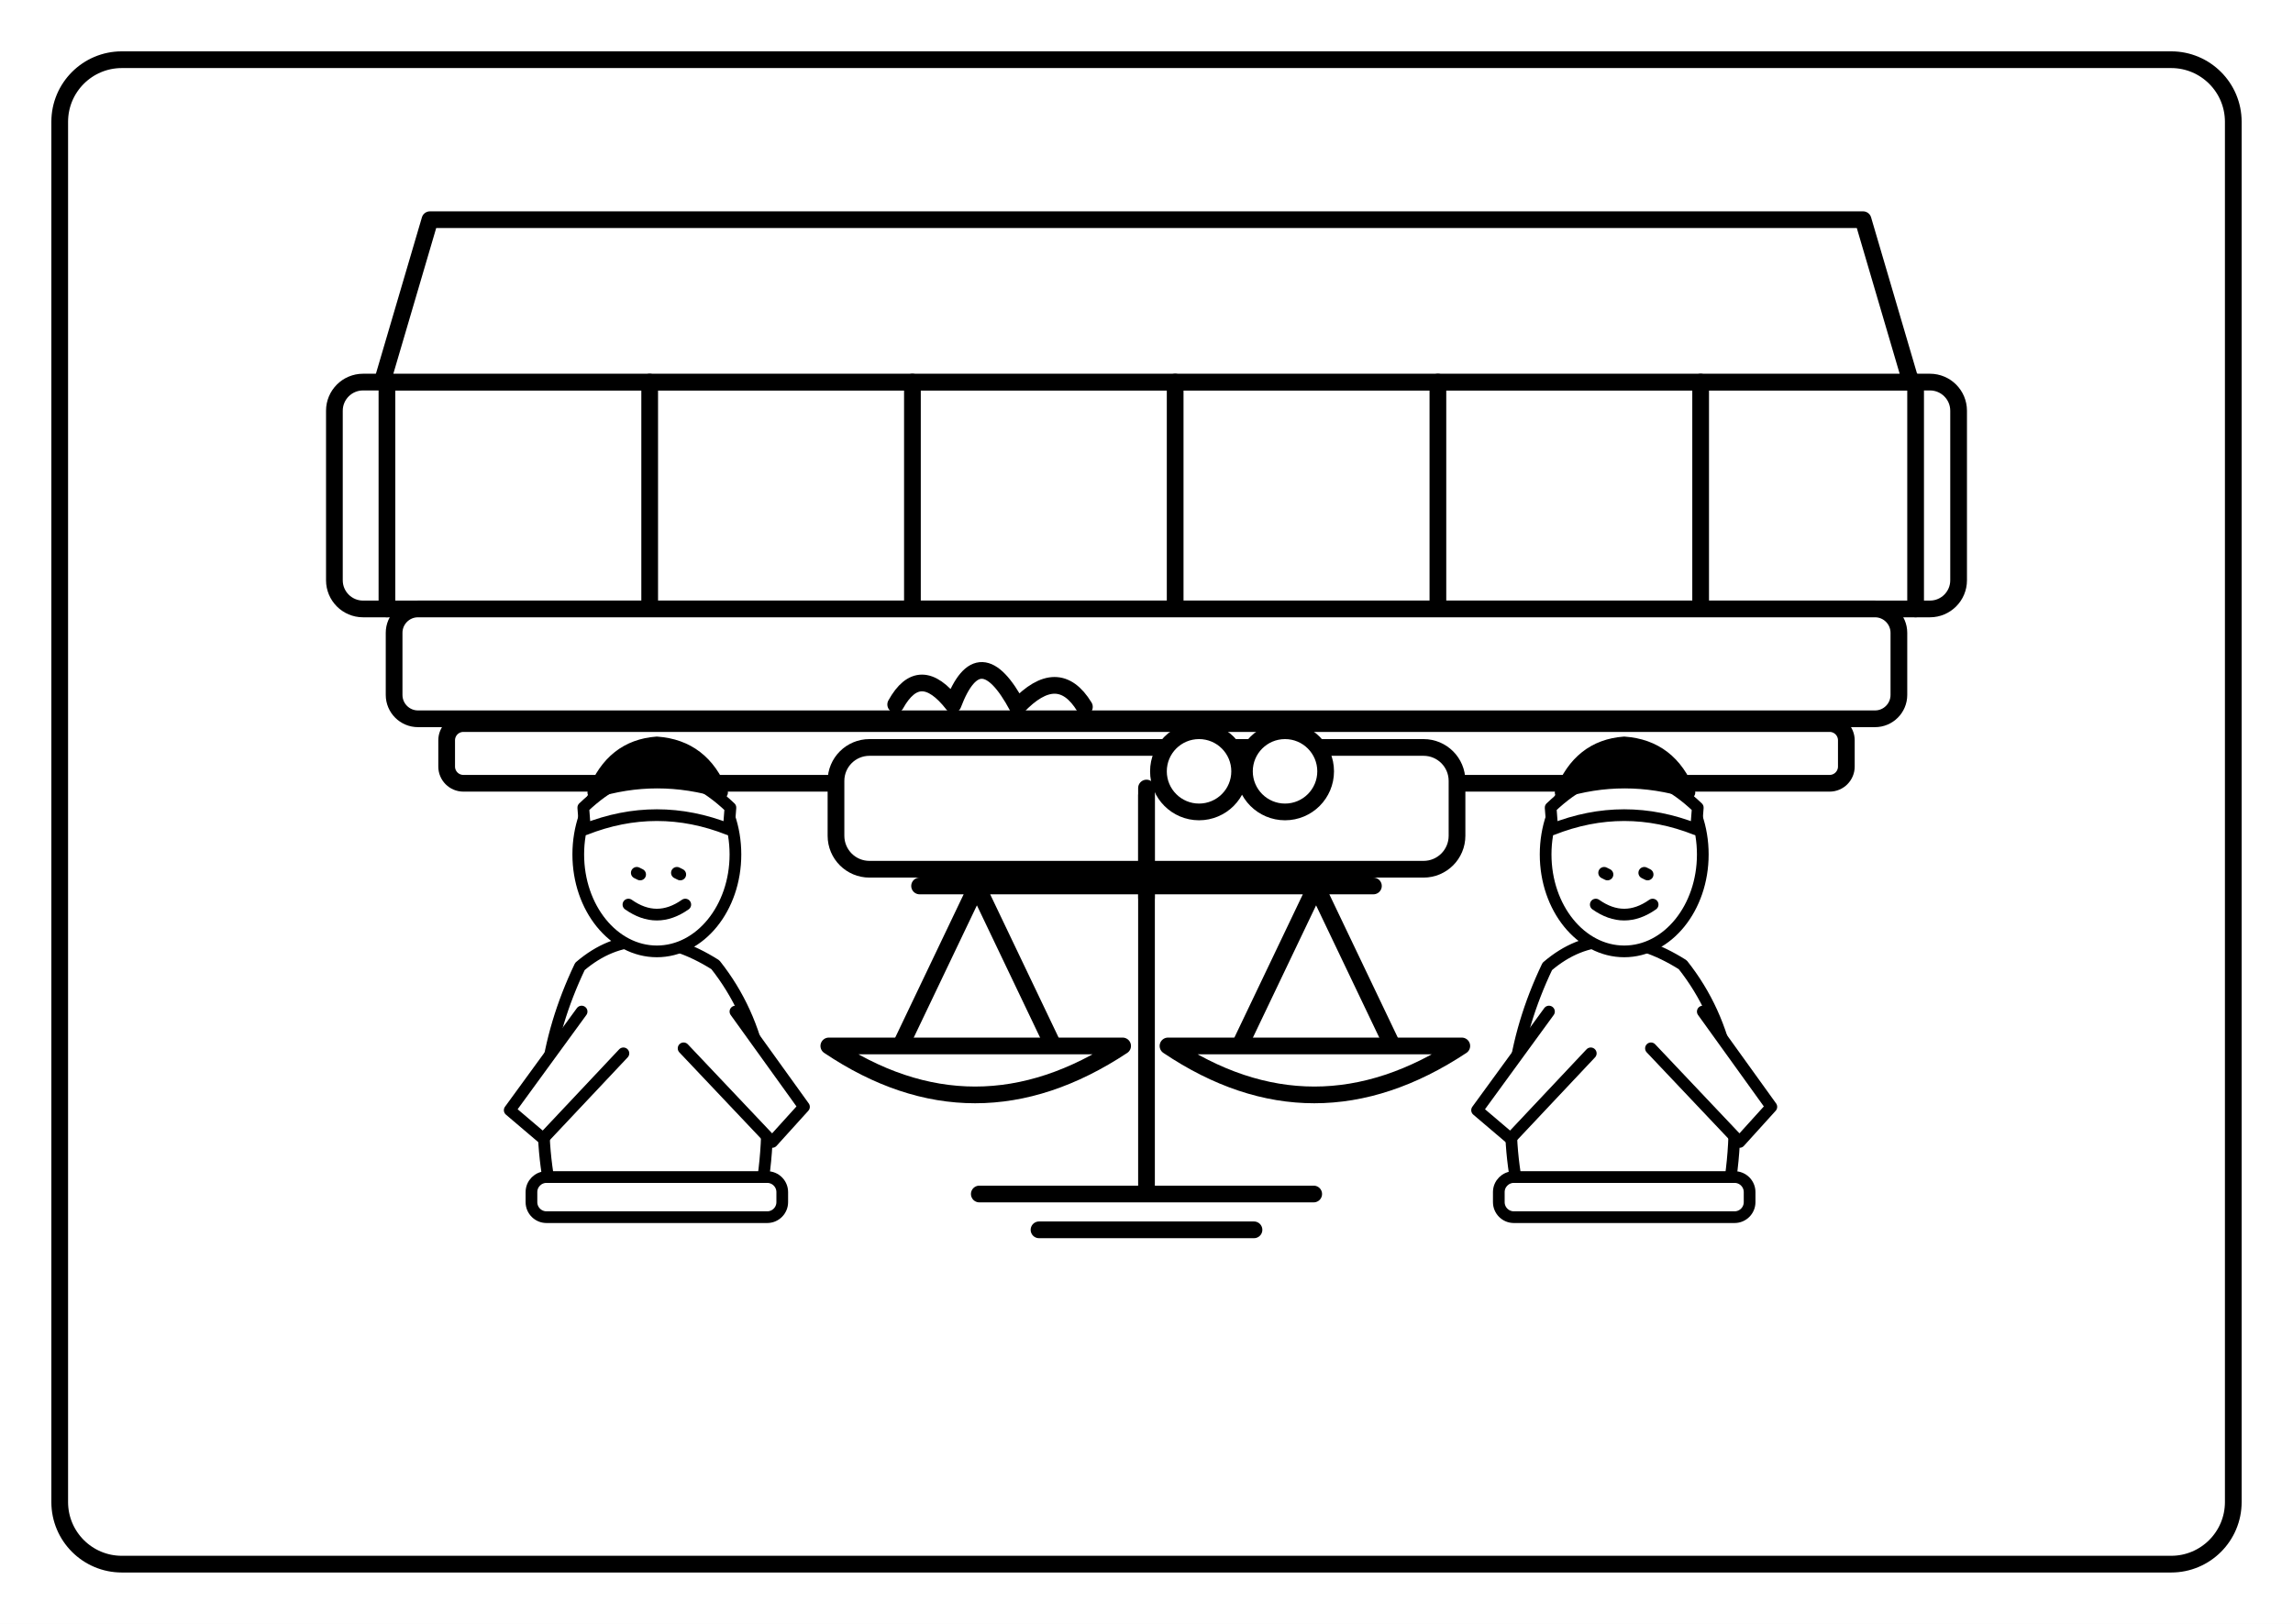
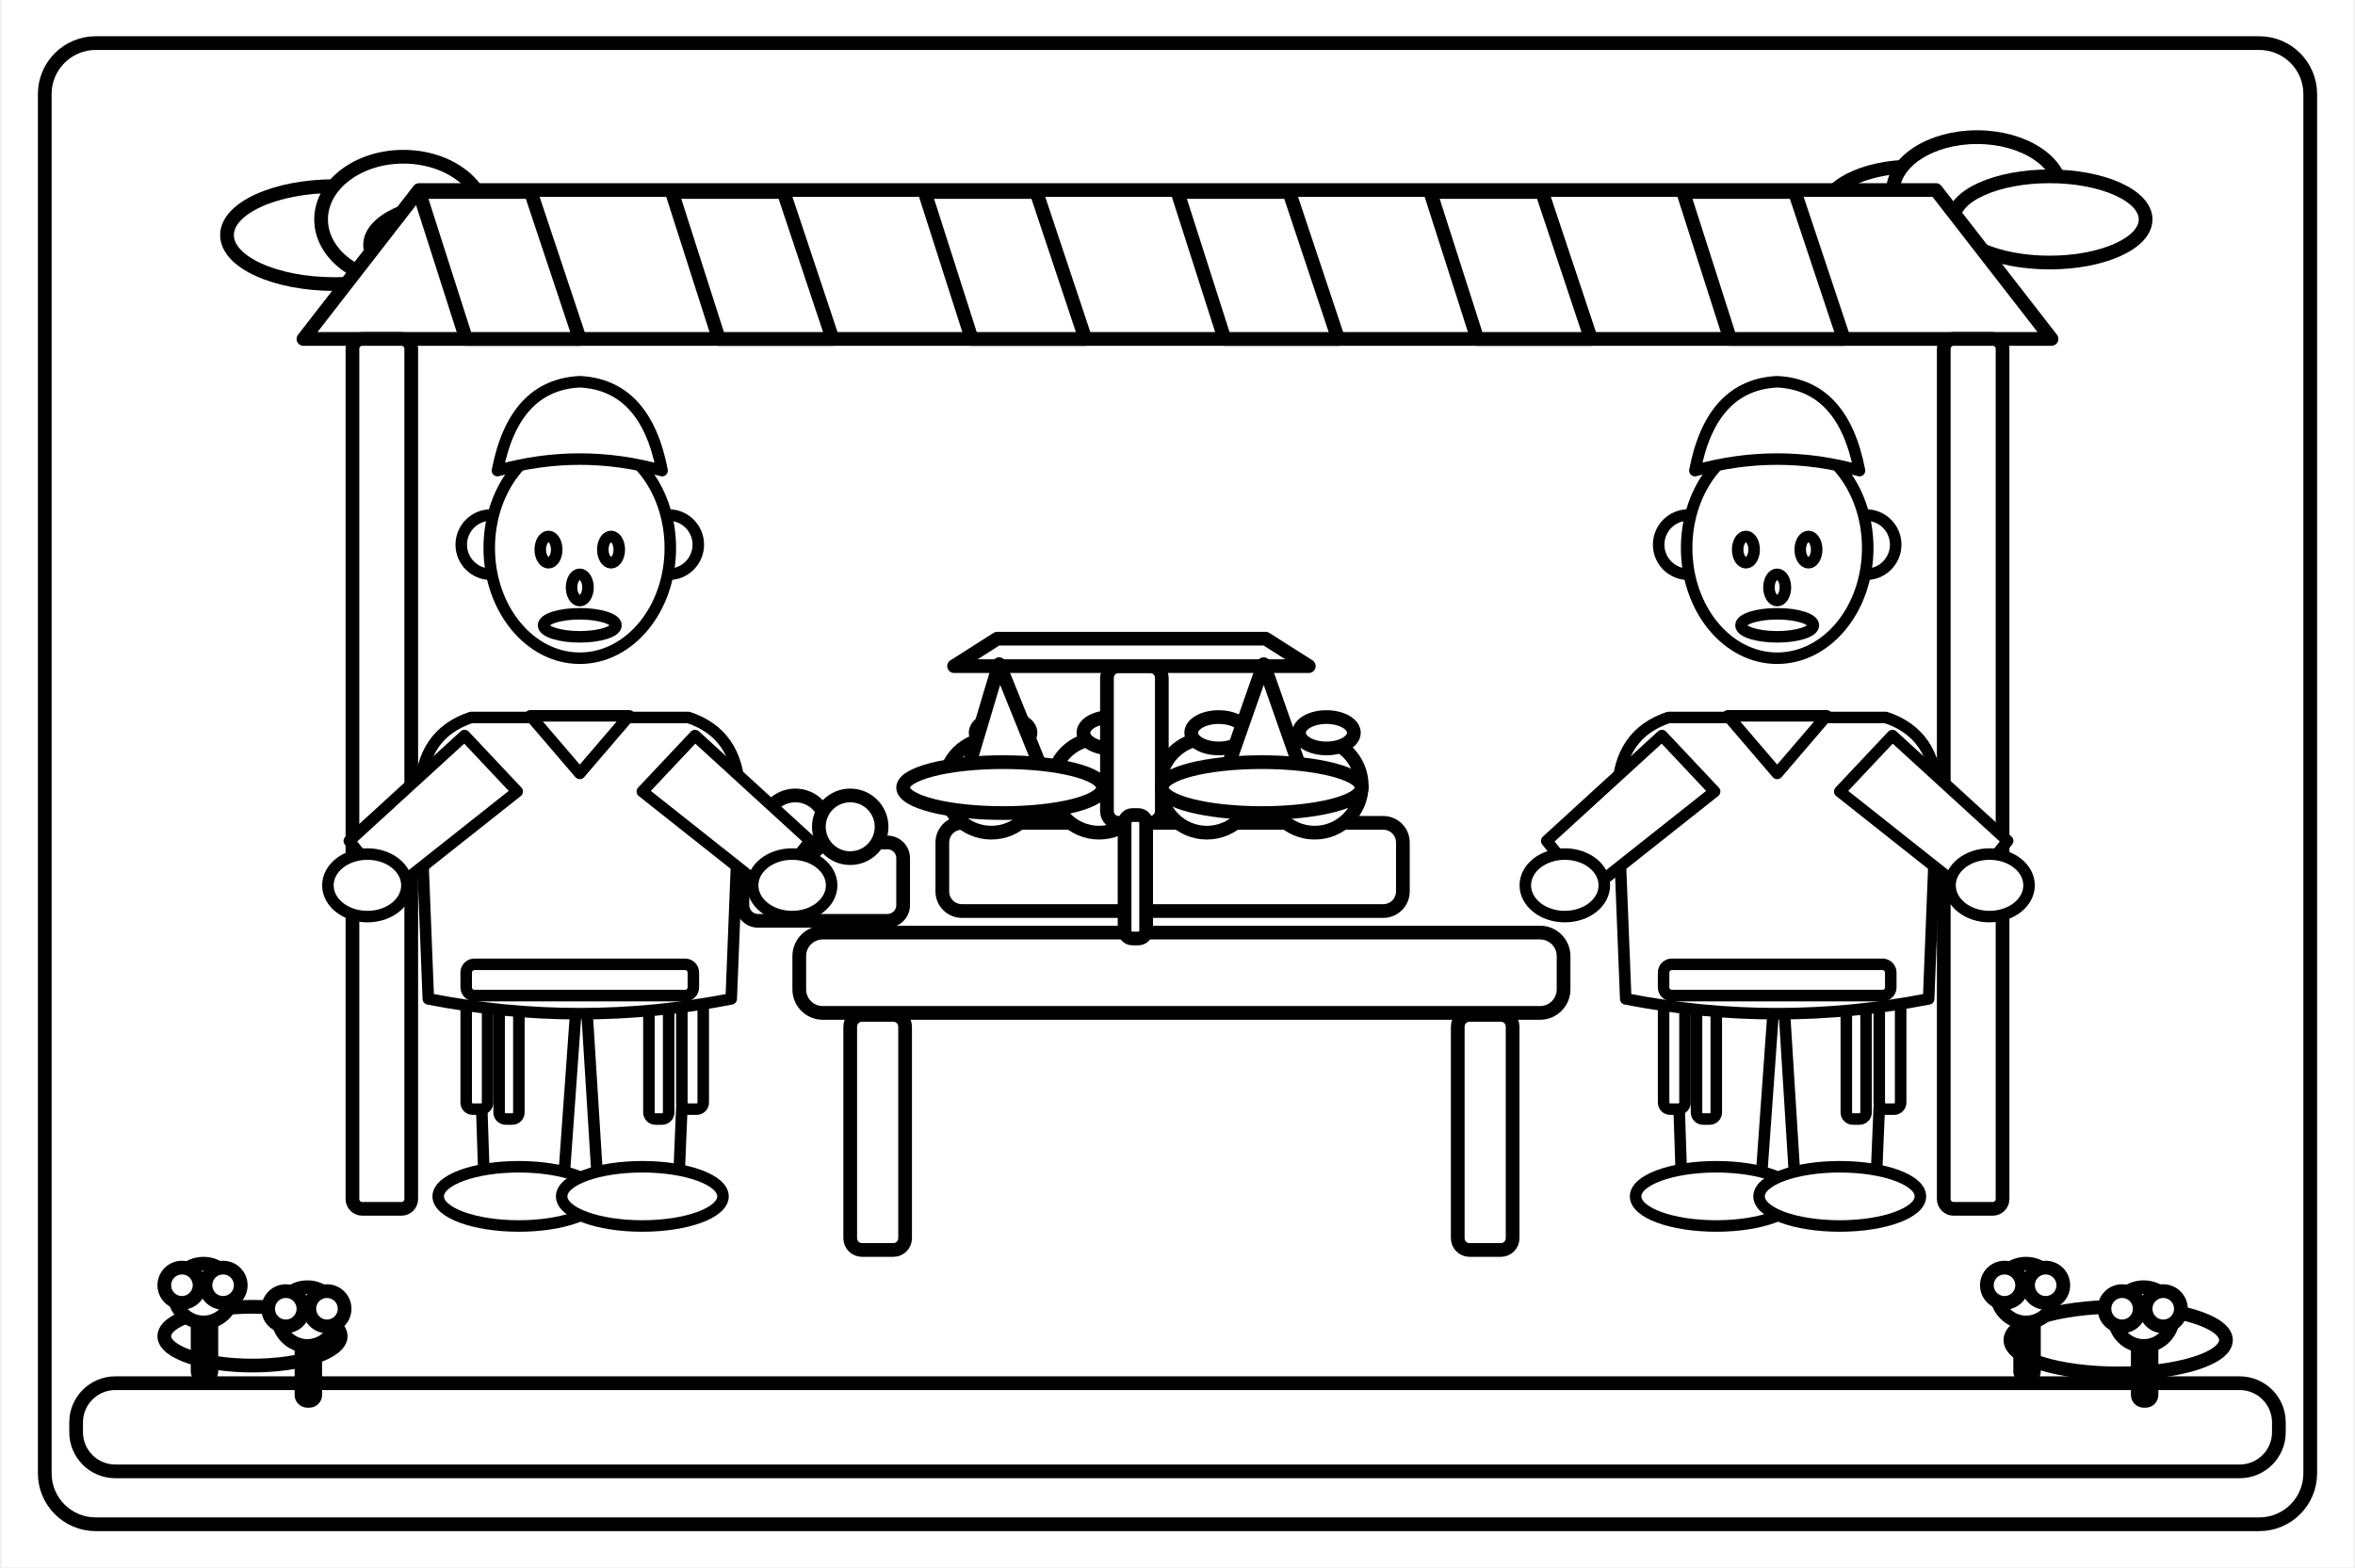
- <svg xmlns="http://www.w3.org/2000/svg" viewBox="0 0 960 680" width="960" height="680">
-   <rect width="960" height="680" fill="#fff" />
+ <svg xmlns="http://www.w3.org/2000/svg" width="1427" height="950" viewBox="0 0 1200 800" role="img" aria-label="Honesty in buying and selling">
+   <rect width="1200" height="800" fill="#fff" />
  <g fill="#fff" stroke="#000" stroke-width="7" stroke-linejoin="round" stroke-linecap="round">
-     <rect x="25" y="25" width="910" height="630" rx="26" />
-     <rect x="140" y="160" width="680" height="95" rx="12" />
-     <path d="M160 160 L180 92 L780 92 L800 160Z" />
-     <path d="M162 160 V255 M272 160 V255 M382 160 V255 M492 160 V255 M602 160 V255 M712 160 V255 M802 160 V255" />
-     <rect x="165" y="255" width="630" height="46" rx="10" />
-     <rect x="187" y="303" width="586" height="25" rx="7" />
-     <g transform="translate(275 320) scale(0.7)">
-       <path d="M-63 258 Q-78 188 -46 121 Q-11 91 35 120 Q77 173 62 258Z" />
-       <rect x="-75" y="247" width="150" height="24" rx="9" />
-       <ellipse cx="0" cy="54" rx="47" ry="58" />
-       <path d="M-44 26 Q0 -16 44 26 L43 39 Q0 22 -43 39Z" fill="#fff" />
-       <path d="M-38 17 Q-27 -11 0 -13 Q28 -11 39 17 Q0 5 -38 17Z" fill="#000" stroke="#000" />
-       <path d="M-12 65 L-10 66 M12 65 L14 66" />
-       <path d="M-17 84 Q0 96 17 84" />
-       <path d="M-45 148 L-88 207 L-68 224 L-20 173" />
-       <path d="M47 148 L88 205 L69 226 L16 170" />
+     <rect x="22" y="22" width="1156" height="756" rx="26" />
+     <ellipse cx="170" cy="120" rx="55" ry="25" />
+     <ellipse cx="205" cy="112" rx="42" ry="32" />
+     <ellipse cx="235" cy="125" rx="47" ry="22" />
+     <ellipse cx="975" cy="108" rx="45" ry="23" />
+     <ellipse cx="1008" cy="98" rx="43" ry="28" />
+     <ellipse cx="1045" cy="112" rx="49" ry="22" />
+     <path d="M154 173 L1046 173 L987 97 L213 97 Z" />
+     <rect x="179" y="173" width="30" height="444" rx="5" />
+     <rect x="991" y="173" width="30" height="444" rx="5" />
+     <path d="M213 98 L237 173 L295 173 L270 98 Z" />
+     <path d="M342 98 L366 173 L424 173 L399 98 Z" />
+     <path d="M471 98 L495 173 L553 173 L528 98 Z" />
+     <path d="M600 98 L624 173 L682 173 L657 98 Z" />
+     <path d="M729 98 L753 173 L811 173 L786 98 Z" />
+     <path d="M858 98 L882 173 L940 173 L915 98 Z" />
+     <rect x="407" y="476" width="390" height="41" rx="12" />
+     <rect x="433" y="518" width="28" height="120" rx="6" />
+     <rect x="743" y="518" width="28" height="120" rx="6" />
+     <rect x="480" y="420" width="235" height="45" rx="10" />
+     <circle cx="505" cy="401" r="24" />
+     <ellipse cx="511" cy="374" rx="14" ry="8" />
+     <circle cx="560" cy="401" r="24" />
+     <ellipse cx="566" cy="374" rx="14" ry="8" />
+     <circle cx="615" cy="401" r="24" />
+     <ellipse cx="621" cy="374" rx="14" ry="8" />
+     <circle cx="670" cy="401" r="24" />
+     <ellipse cx="676" cy="374" rx="14" ry="8" />
+     <rect x="564" y="340" width="28" height="80" rx="6" />
+     <path d="M486 340 L667 340 L645 326 L508 326 Z" />
+     <rect x="573" y="416" width="11" height="63" rx="4" />
+     <path d="M509 339 L492 396 L532 396 Z" />
+     <path d="M644 339 L624 396 L664 396 Z" />
+     <ellipse cx="511" cy="402" rx="51" ry="13" />
+     <ellipse cx="643" cy="402" rx="51" ry="13" />
+     <rect x="378" y="430" width="82" height="40" rx="8" />
+     <circle cx="405" cy="422" r="16" />
+     <circle cx="433" cy="422" r="16" />
+     <g transform="translate(295 278) scale(0.84)">
+       <path d="M-62 270 L-58 389 L-10 390 L-2 278 Z" />
+       <path d="M4 278 L11 390 L60 390 L65 270 Z" />
+       <ellipse cx="-37" cy="396" rx="49" ry="18" />
+       <ellipse cx="38" cy="396" rx="49" ry="18" />
+       <rect x="-69" y="255" width="13" height="88" rx="4" />
+       <rect x="-49" y="258" width="12" height="91" rx="4" />
+       <rect x="42" y="258" width="12" height="91" rx="4" />
+       <rect x="62" y="255" width="13" height="88" rx="4" />
+       <path d="M-66 105 Q-96 115 -97 150 L-92 276 Q0 294 92 276 L97 150 Q96 115 66 105 Z" />
+       <path d="M-70 116 L-140 180 L-115 211 L-38 150 Z" />
+       <path d="M70 116 L140 180 L115 211 L38 150 Z" />
+       <ellipse cx="-129" cy="207" rx="24" ry="19" />
+       <ellipse cx="129" cy="207" rx="24" ry="19" />
+       <path d="M-30 104 L0 139 L30 104 Z" />
+       <rect x="-69" y="255" width="138" height="19" rx="5" />
+       <circle cx="-54" cy="0" r="18" />
+       <circle cx="54" cy="0" r="18" />
+       <ellipse cx="0" cy="2" rx="55" ry="67" />
+       <path d="M-50 -45 Q-40 -97 0 -99 Q40 -97 50 -45 Q0 -59 -50 -45 Z" />
+       <ellipse cx="-19" cy="3" rx="5" ry="8" />
+       <ellipse cx="19" cy="3" rx="5" ry="8" />
+       <ellipse cx="0" cy="26" rx="5" ry="8" />
+       <ellipse cx="0" cy="49" rx="22" ry="7" />
    </g>
-     <g transform="translate(680 320) scale(0.7)">
-       <path d="M-63 258 Q-78 188 -46 121 Q-11 91 35 120 Q77 173 62 258Z" />
-       <rect x="-75" y="247" width="150" height="24" rx="9" />
-       <ellipse cx="0" cy="54" rx="47" ry="58" />
-       <path d="M-44 26 Q0 -16 44 26 L43 39 Q0 22 -43 39Z" fill="#fff" />
-       <path d="M-38 17 Q-27 -11 0 -13 Q28 -11 39 17 Q0 5 -38 17Z" fill="#000" stroke="#000" />
-       <path d="M-12 65 L-10 66 M12 65 L14 66" />
-       <path d="M-17 84 Q0 96 17 84" />
-       <path d="M-45 148 L-88 207 L-68 224 L-20 173" />
-       <path d="M47 148 L88 205 L69 226 L16 170" />
+     <g transform="translate(906 278) scale(0.84)">
+       <path d="M-62 270 L-58 389 L-10 390 L-2 278 Z" />
+       <path d="M4 278 L11 390 L60 390 L65 270 Z" />
+       <ellipse cx="-37" cy="396" rx="49" ry="18" />
+       <ellipse cx="38" cy="396" rx="49" ry="18" />
+       <rect x="-69" y="255" width="13" height="88" rx="4" />
+       <rect x="-49" y="258" width="12" height="91" rx="4" />
+       <rect x="42" y="258" width="12" height="91" rx="4" />
+       <rect x="62" y="255" width="13" height="88" rx="4" />
+       <path d="M-66 105 Q-96 115 -97 150 L-92 276 Q0 294 92 276 L97 150 Q96 115 66 105 Z" />
+       <path d="M-70 116 L-140 180 L-115 211 L-38 150 Z" />
+       <path d="M70 116 L140 180 L115 211 L38 150 Z" />
+       <ellipse cx="-129" cy="207" rx="24" ry="19" />
+       <ellipse cx="129" cy="207" rx="24" ry="19" />
+       <path d="M-30 104 L0 139 L30 104 Z" />
+       <rect x="-69" y="255" width="138" height="19" rx="5" />
+       <circle cx="-54" cy="0" r="18" />
+       <circle cx="54" cy="0" r="18" />
+       <ellipse cx="0" cy="2" rx="55" ry="67" />
+       <path d="M-50 -45 Q-40 -97 0 -99 Q40 -97 50 -45 Q0 -59 -50 -45 Z" />
+       <ellipse cx="-19" cy="3" rx="5" ry="8" />
+       <ellipse cx="19" cy="3" rx="5" ry="8" />
+       <ellipse cx="0" cy="26" rx="5" ry="8" />
+       <ellipse cx="0" cy="49" rx="22" ry="7" />
    </g>
-     <rect x="350" y="313" width="260" height="51" rx="14" />
-     <path d="M375 295 Q385 277 399 295 Q410 266 426 296 Q443 278 454 296" />
-     <circle cx="502" cy="323" r="17" />
-     <circle cx="538" cy="323" r="17" />
-     <path d="M480 330 V500 M410 500 H550 M435 515 H525" />
-     <path d="M385 371 H575 M480 333 L480 376 M409 371 L377 438 M409 371 L441 438 M551 371 L519 438 M551 371 L583 438" />
-     <path d="M347 438 Q408 479 470 438Z M489 438 Q550 479 612 438Z" />
+     <rect x="38" y="706" width="1124" height="45" rx="20" />
+     <ellipse cx="128" cy="682" rx="45" ry="15" />
+     <ellipse cx="1080" cy="684" rx="55" ry="17" />
+     <rect x="100" y="665" width="7" height="38" rx="3" />
+     <circle cx="103" cy="660" r="15" />
+     <circle cx="92" cy="656" r="9" />
+     <circle cx="113" cy="656" r="9" />
+     <rect x="153" y="677" width="7" height="38" rx="3" />
+     <circle cx="156" cy="672" r="15" />
+     <circle cx="145" cy="668" r="9" />
+     <circle cx="166" cy="668" r="9" />
+     <rect x="1030" y="665" width="7" height="38" rx="3" />
+     <circle cx="1033" cy="660" r="15" />
+     <circle cx="1022" cy="656" r="9" />
+     <circle cx="1043" cy="656" r="9" />
+     <rect x="1090" y="677" width="7" height="38" rx="3" />
+     <circle cx="1093" cy="672" r="15" />
+     <circle cx="1082" cy="668" r="9" />
+     <circle cx="1103" cy="668" r="9" />
  </g>
</svg>
